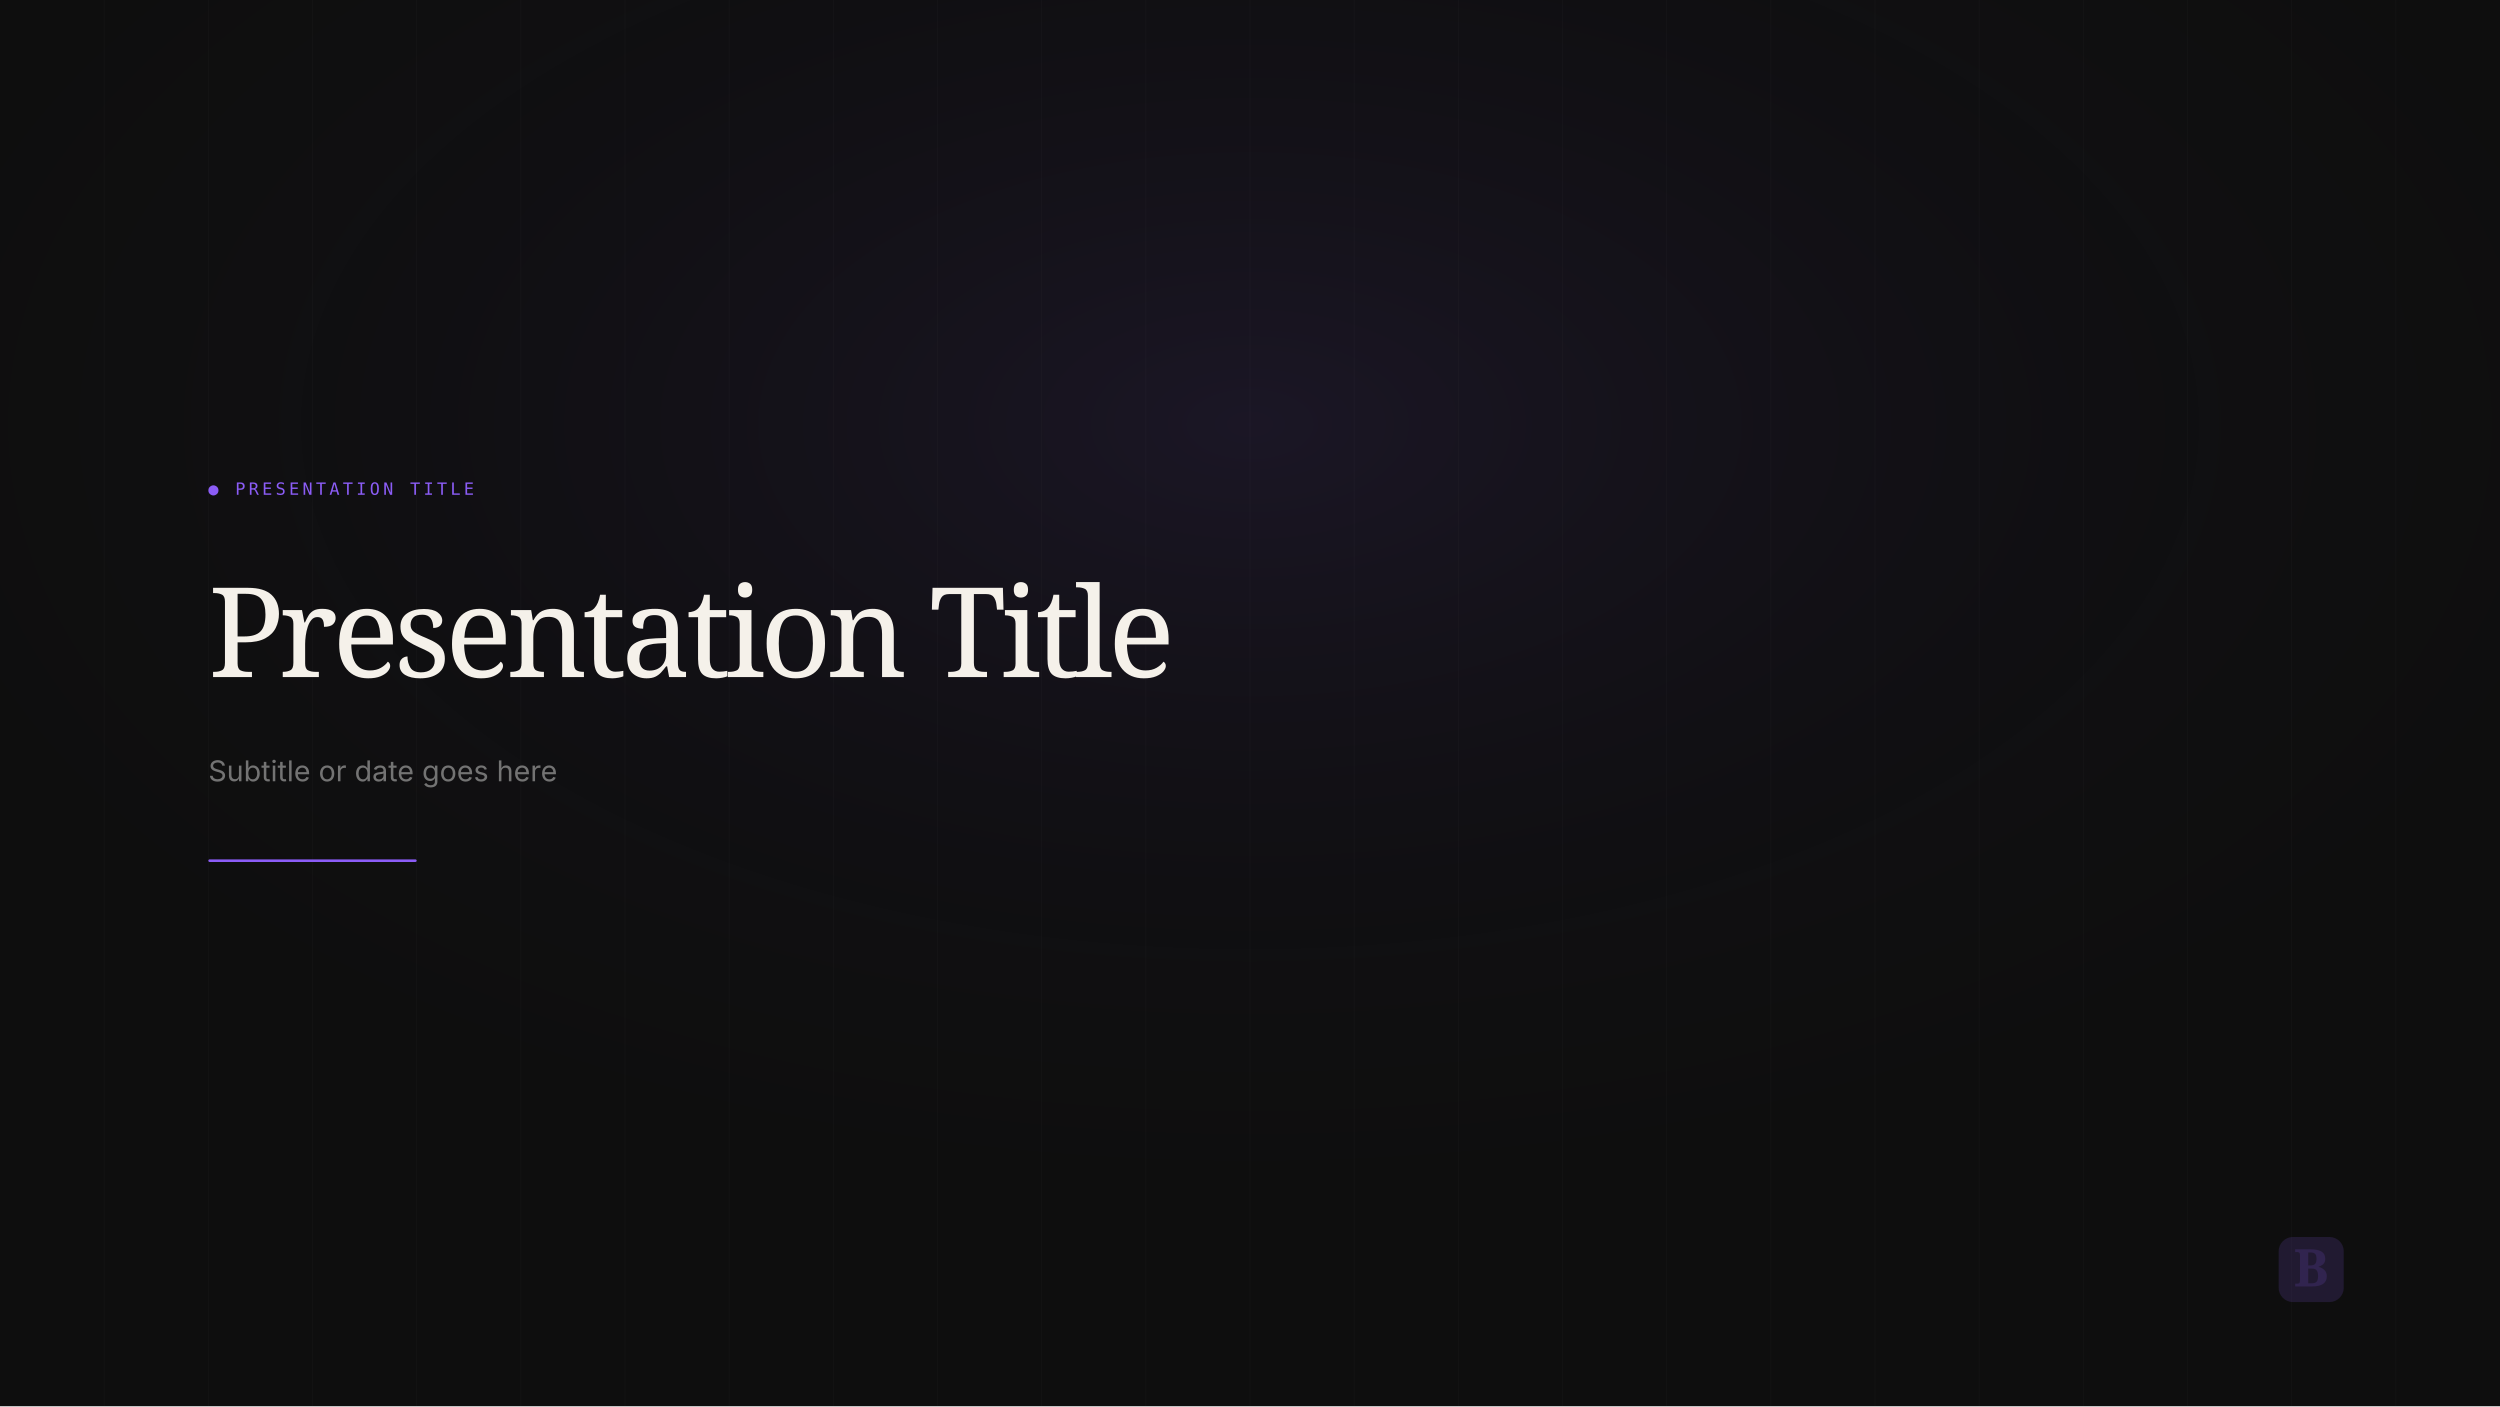
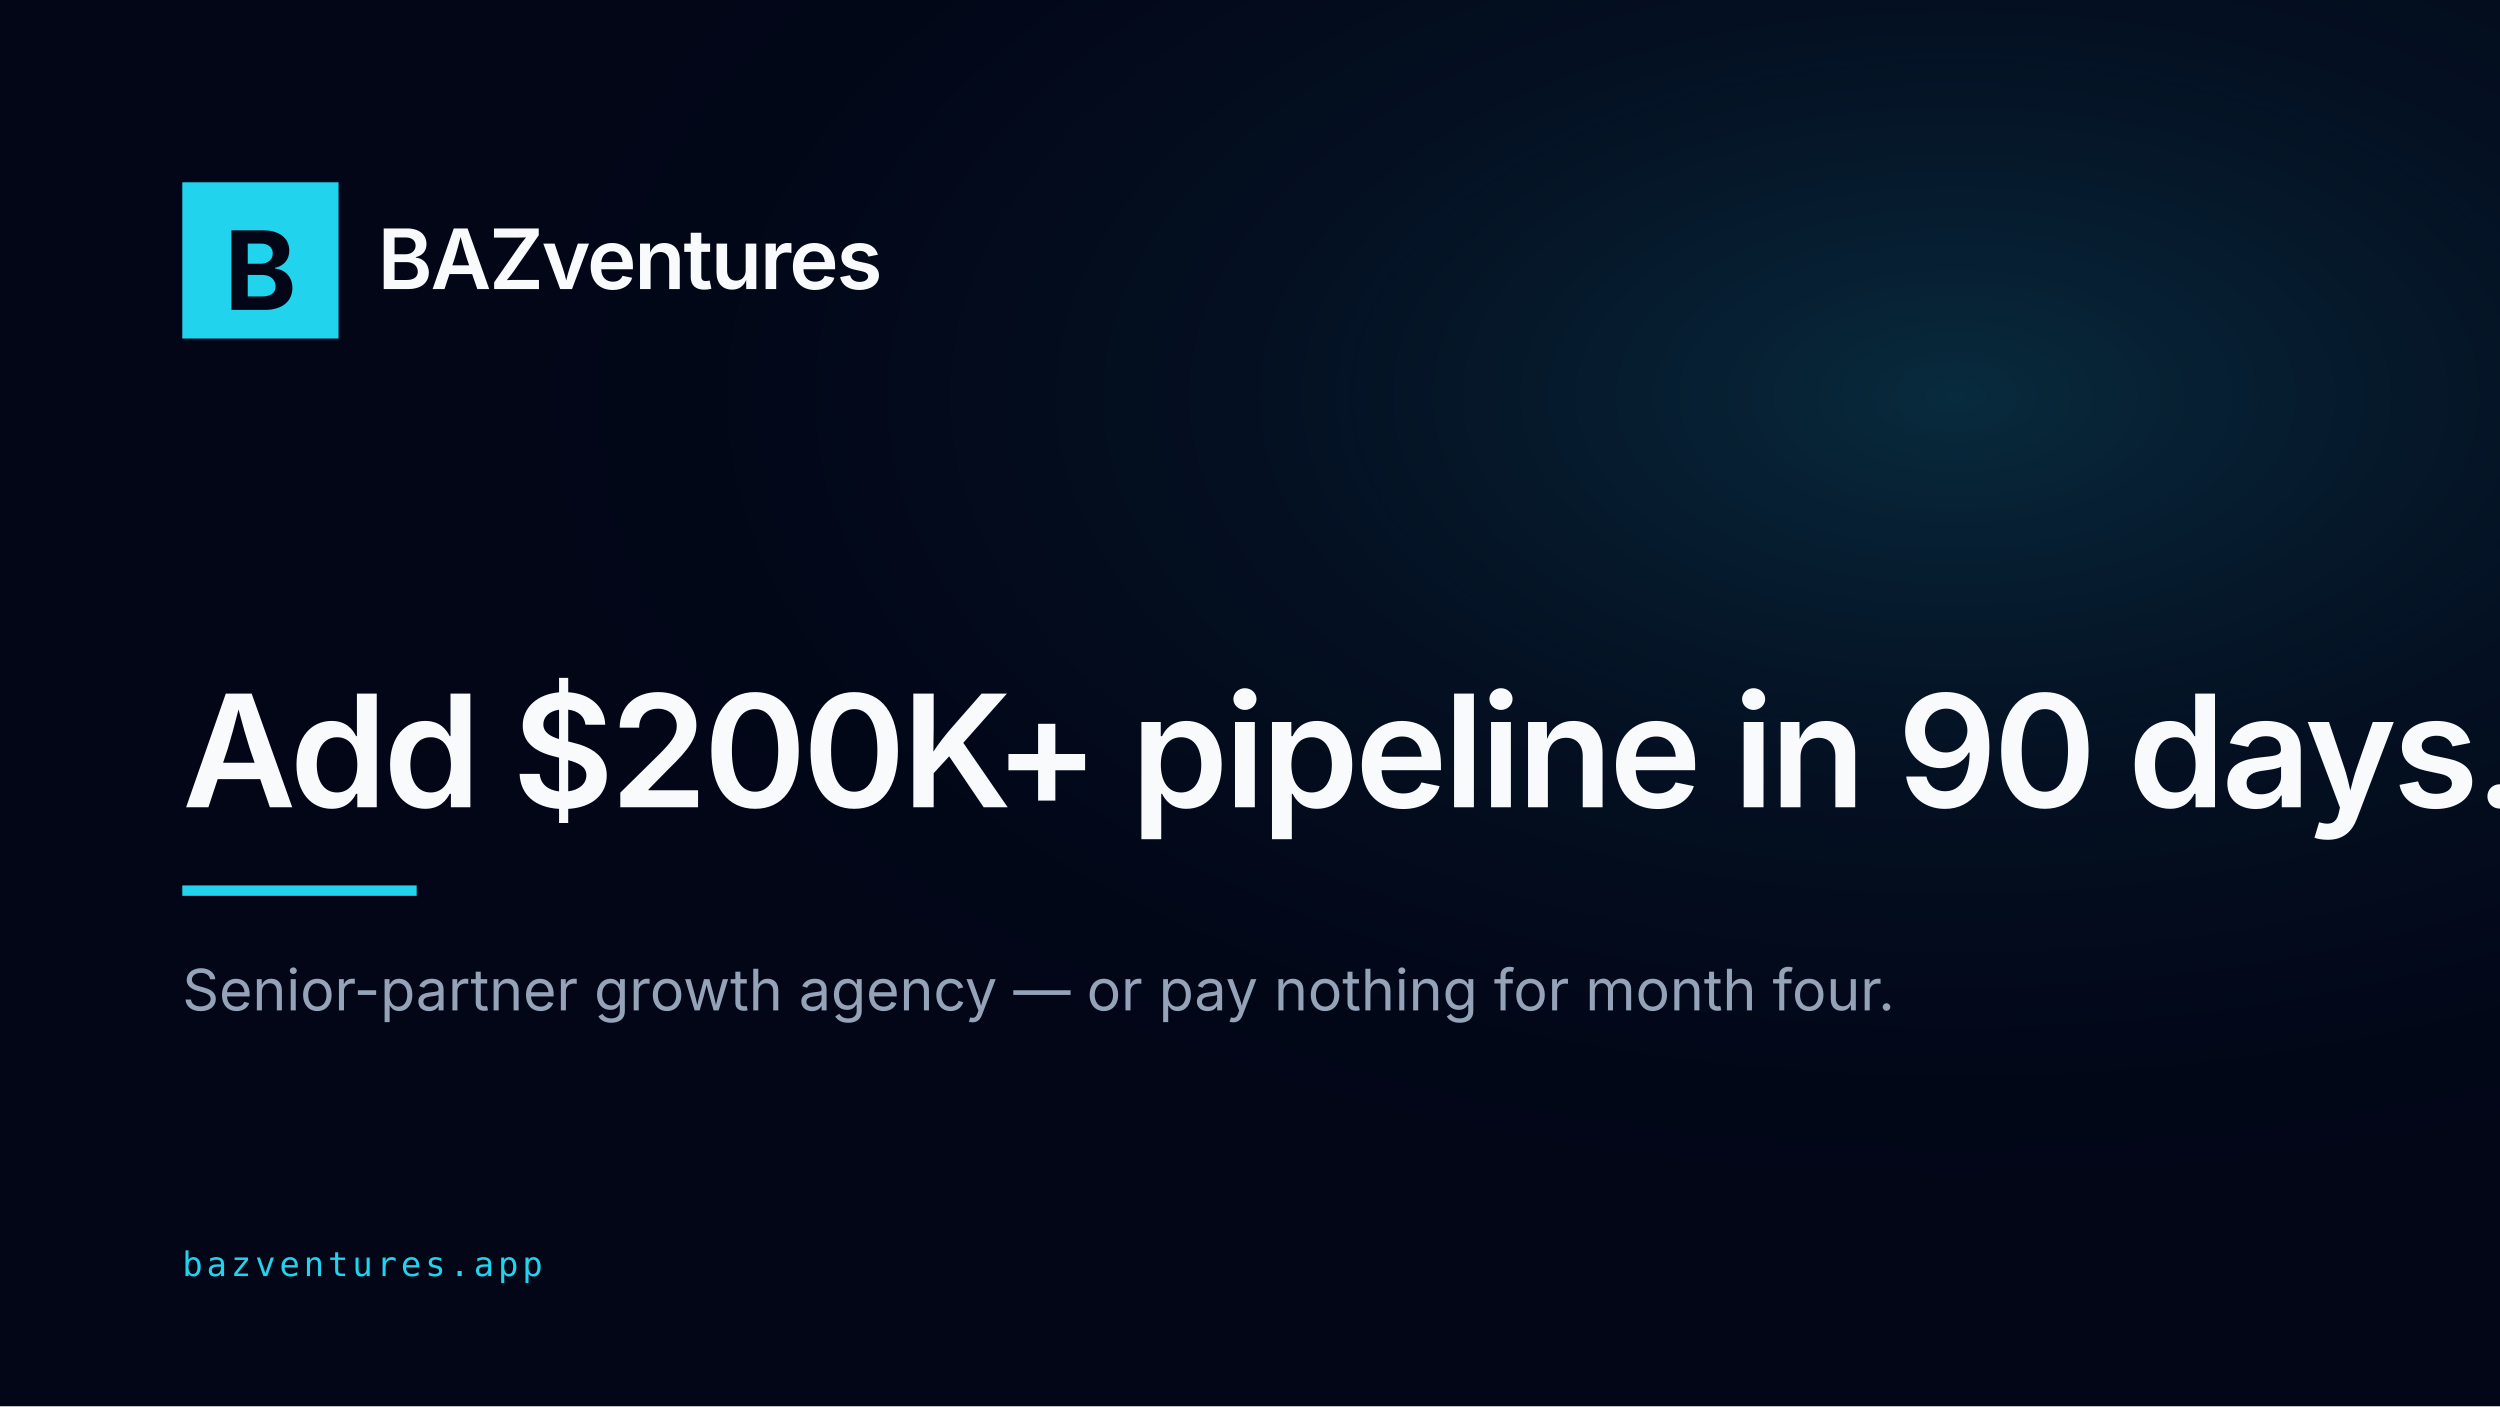
- <svg xmlns="http://www.w3.org/2000/svg" viewBox="0 0 1920 1080" width="1920" height="1080">
+ <svg xmlns="http://www.w3.org/2000/svg" viewBox="0 0 1920 1080" width="1920" height="1080" role="img" aria-label="BAZventures — title slide">
  <defs>
-     <radialGradient id="title-mesh" cx="50%" cy="30%" r="60%">
-       <stop offset="0%" stop-color="#8b5cf6" stop-opacity="0.1" />
-       <stop offset="100%" stop-color="#0e0e0e" stop-opacity="0" />
+     <radialGradient id="ts-glow" cx="78%" cy="28%" r="60%">
+       <stop offset="0%" stop-color="#22D3EE" stop-opacity="0.18" />
+       <stop offset="100%" stop-color="#020617" stop-opacity="0" />
    </radialGradient>
  </defs>
-   <rect width="1920" height="1080" fill="#0e0e0e" />
-   <rect width="1920" height="1080" fill="url(#title-mesh)" />
-   <g opacity="0.03">
-     <line x1="80" y1="0" x2="80" y2="1080" stroke="#f5f1ea" stroke-width="0.5" />
-     <line x1="160" y1="0" x2="160" y2="1080" stroke="#f5f1ea" stroke-width="0.5" />
-     <line x1="240" y1="0" x2="240" y2="1080" stroke="#f5f1ea" stroke-width="0.5" />
-     <line x1="320" y1="0" x2="320" y2="1080" stroke="#f5f1ea" stroke-width="0.5" />
-     <line x1="400" y1="0" x2="400" y2="1080" stroke="#f5f1ea" stroke-width="0.5" />
-     <line x1="480" y1="0" x2="480" y2="1080" stroke="#f5f1ea" stroke-width="0.5" />
-     <line x1="560" y1="0" x2="560" y2="1080" stroke="#f5f1ea" stroke-width="0.5" />
-     <line x1="640" y1="0" x2="640" y2="1080" stroke="#f5f1ea" stroke-width="0.5" />
-     <line x1="720" y1="0" x2="720" y2="1080" stroke="#f5f1ea" stroke-width="0.5" />
-     <line x1="800" y1="0" x2="800" y2="1080" stroke="#f5f1ea" stroke-width="0.5" />
-     <line x1="880" y1="0" x2="880" y2="1080" stroke="#f5f1ea" stroke-width="0.5" />
-     <line x1="960" y1="0" x2="960" y2="1080" stroke="#f5f1ea" stroke-width="0.5" />
-     <line x1="1040" y1="0" x2="1040" y2="1080" stroke="#f5f1ea" stroke-width="0.5" />
-     <line x1="1120" y1="0" x2="1120" y2="1080" stroke="#f5f1ea" stroke-width="0.5" />
-     <line x1="1200" y1="0" x2="1200" y2="1080" stroke="#f5f1ea" stroke-width="0.5" />
-     <line x1="1280" y1="0" x2="1280" y2="1080" stroke="#f5f1ea" stroke-width="0.5" />
-     <line x1="1360" y1="0" x2="1360" y2="1080" stroke="#f5f1ea" stroke-width="0.5" />
-     <line x1="1440" y1="0" x2="1440" y2="1080" stroke="#f5f1ea" stroke-width="0.5" />
-     <line x1="1520" y1="0" x2="1520" y2="1080" stroke="#f5f1ea" stroke-width="0.5" />
-     <line x1="1600" y1="0" x2="1600" y2="1080" stroke="#f5f1ea" stroke-width="0.5" />
-     <line x1="1680" y1="0" x2="1680" y2="1080" stroke="#f5f1ea" stroke-width="0.5" />
-     <line x1="1760" y1="0" x2="1760" y2="1080" stroke="#f5f1ea" stroke-width="0.5" />
-     <line x1="1840" y1="0" x2="1840" y2="1080" stroke="#f5f1ea" stroke-width="0.5" />
-   </g>
-   <text x="160" y="380" font-family="JetBrains Mono, monospace" font-size="13" font-weight="400" fill="#8b5cf6" letter-spacing="2.5" text-transform="uppercase">● PRESENTATION TITLE</text>
-   <text x="160" y="520" font-family="Fraunces, Georgia, serif" font-size="96" font-weight="300" fill="#f5f1ea" letter-spacing="-4">Presentation Title</text>
-   <text x="160" y="600" font-family="Inter, system-ui, sans-serif" font-size="22" font-weight="400" fill="#737373" letter-spacing="0">Subtitle or date goes here</text>
-   <rect x="160" y="660" width="160" height="2" fill="#8b5cf6" rx="1" />
-   <g transform="translate(1750, 950)">
-     <rect x="0" y="0" width="50" height="50" rx="11" fill="#8b5cf6" opacity="0.15" />
-     <text x="25" y="38" font-family="Fraunces, Georgia, serif" font-size="40" font-weight="600" fill="#8b5cf6" opacity="0.15" text-anchor="middle" letter-spacing="-1.5">B</text>
-   </g>
+   <rect width="1920" height="1080" fill="#020617" />
+   <rect width="1920" height="1080" fill="url(#ts-glow)" />
+   <rect x="140" y="140" width="120" height="120" fill="#22D3EE" />
+   <text x="200" y="238" font-family="Inter, system-ui, -apple-system, Segoe UI, sans-serif" font-size="84" font-weight="700" fill="#020617" text-anchor="middle" letter-spacing="-2.5">B</text>
+   <text x="290" y="222" font-family="Inter, system-ui, -apple-system, Segoe UI, sans-serif" font-size="64" font-weight="600" fill="#F8FAFC" letter-spacing="-1.5">BAZventures</text>
+   <text x="140" y="620" font-family="Inter, system-ui, -apple-system, Segoe UI, sans-serif" font-size="120" font-weight="600" fill="#F8FAFC" letter-spacing="-3">Add $200K+ pipeline in 90 days.</text>
+   <rect x="140" y="680" width="180" height="8" fill="#22D3EE" />
+   <text x="140" y="776" font-family="Inter, system-ui, -apple-system, Segoe UI, sans-serif" font-size="44" font-weight="400" fill="#94A3B8">Senior-partner growth agency — or pay nothing for month four.</text>
+   <text x="140" y="980" font-family="JetBrains Mono, ui-monospace, monospace" font-size="26" font-weight="500" fill="#22D3EE" letter-spacing="3">bazventures.app</text>
</svg>
